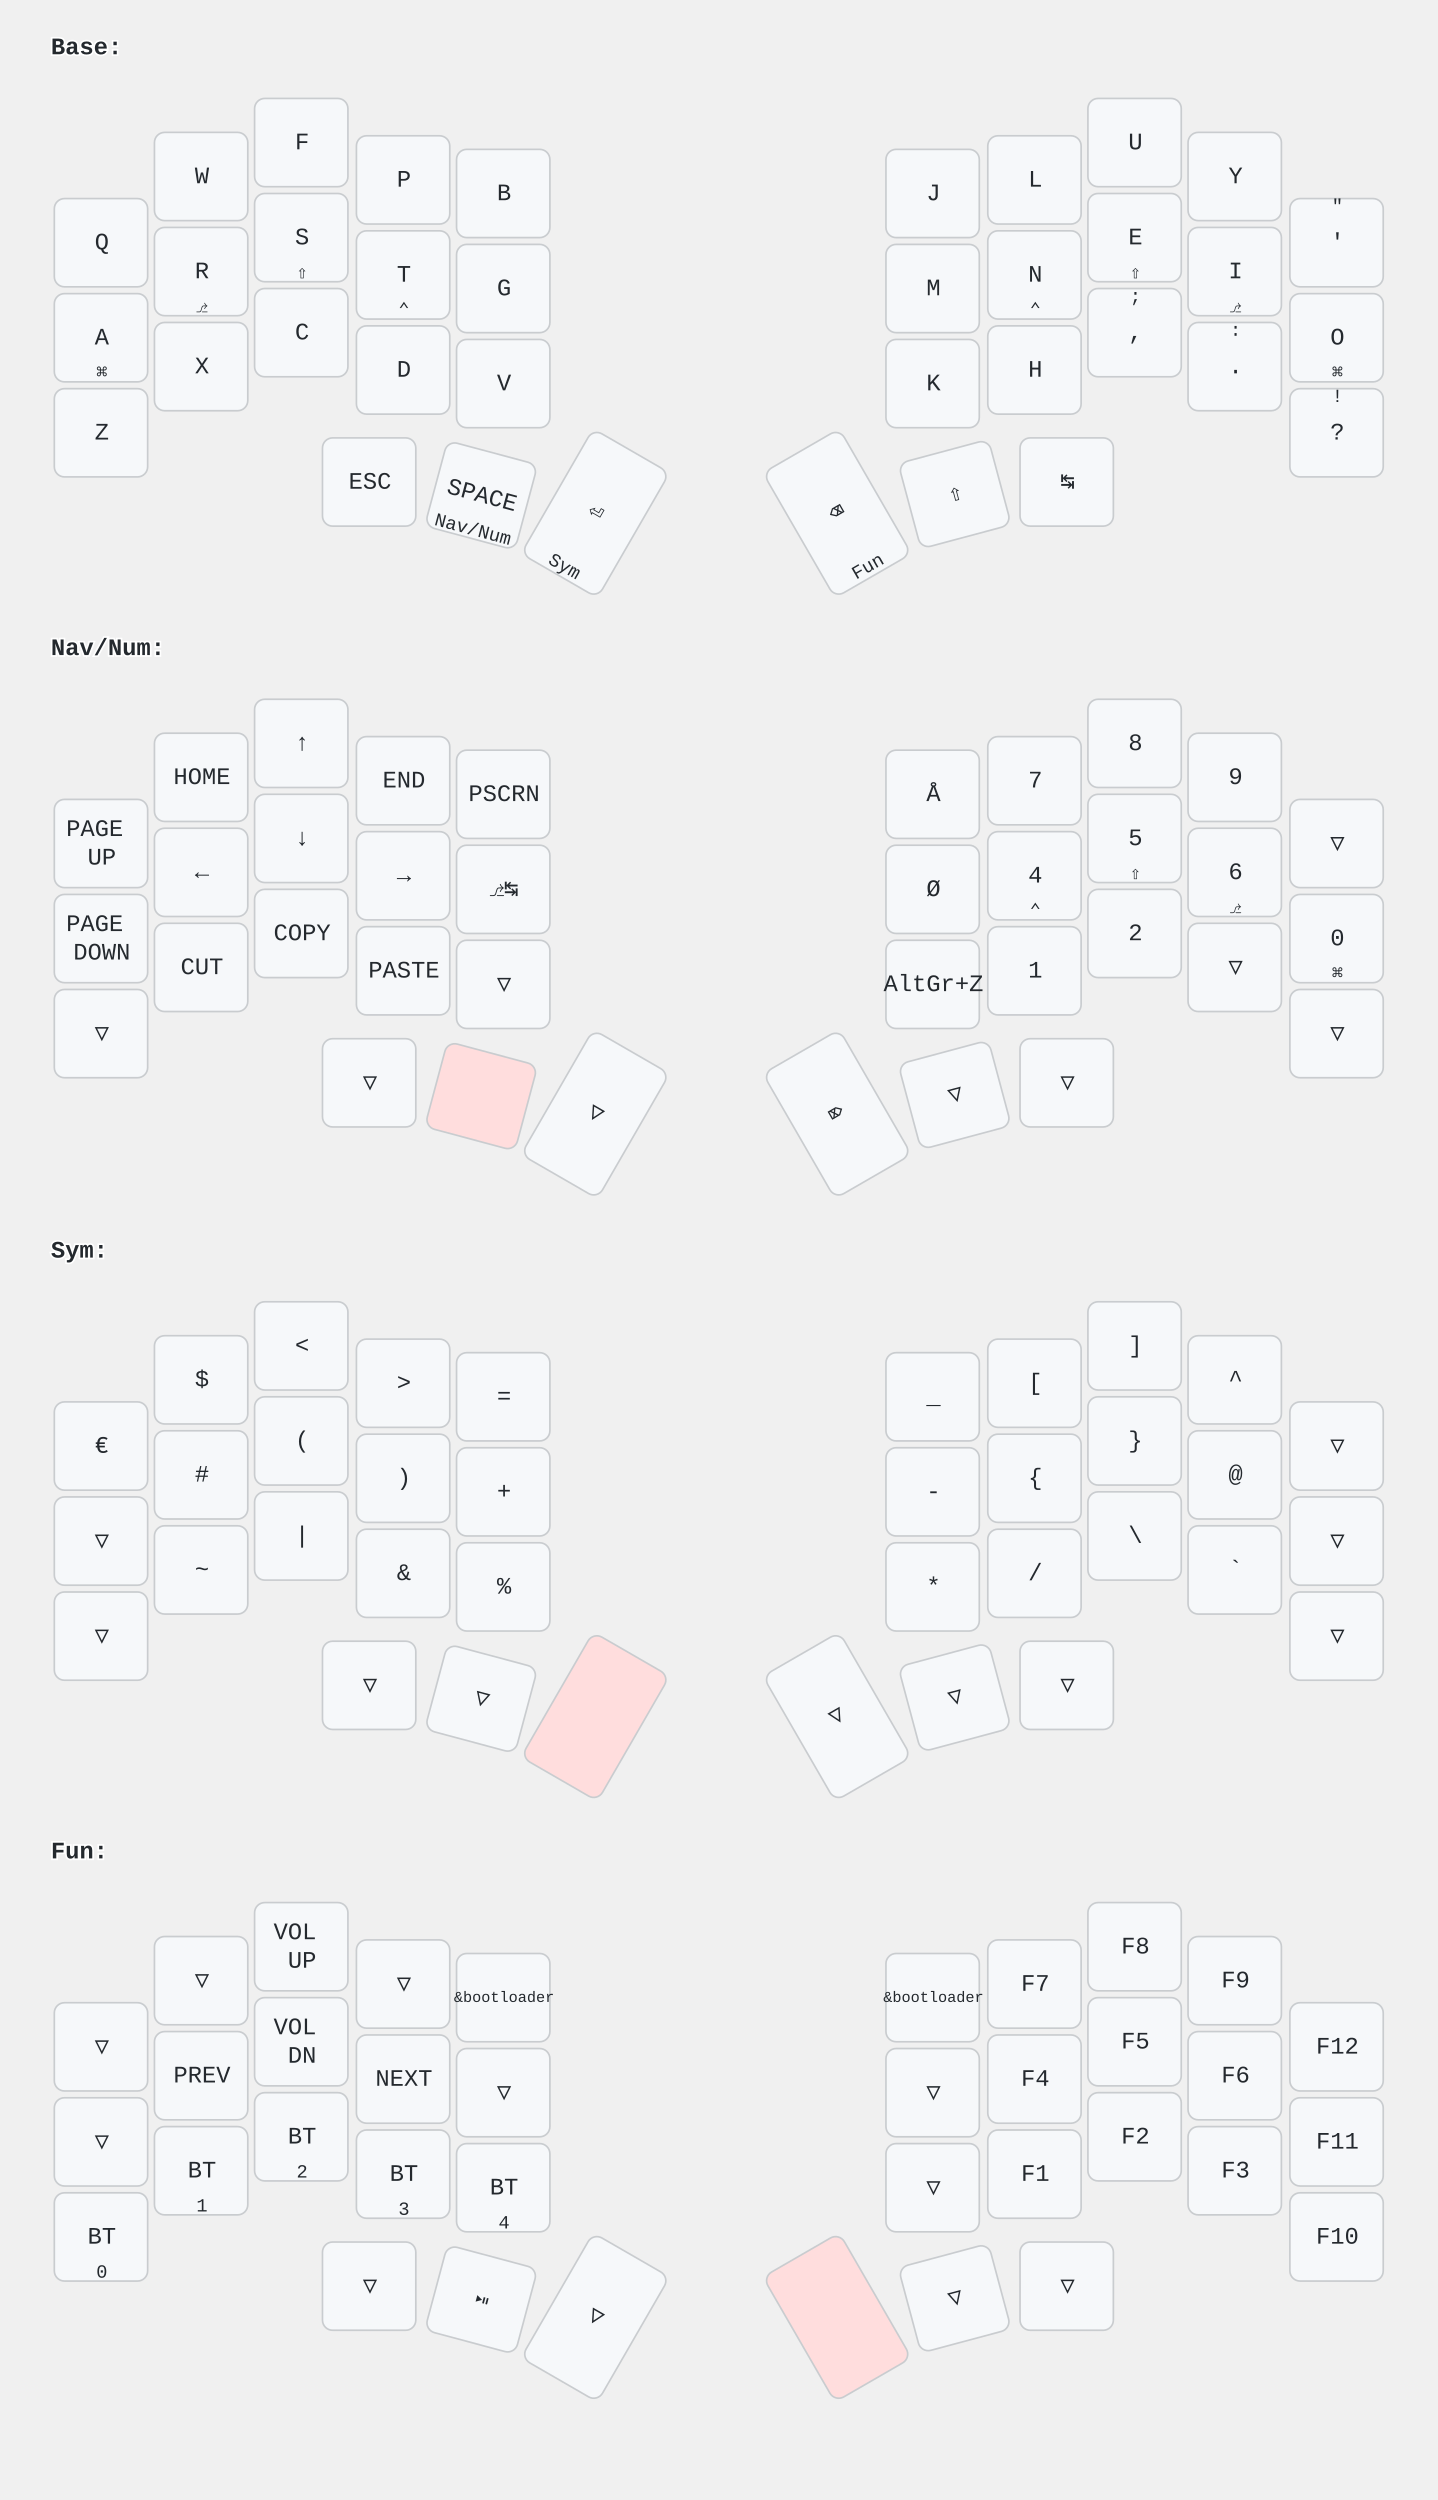
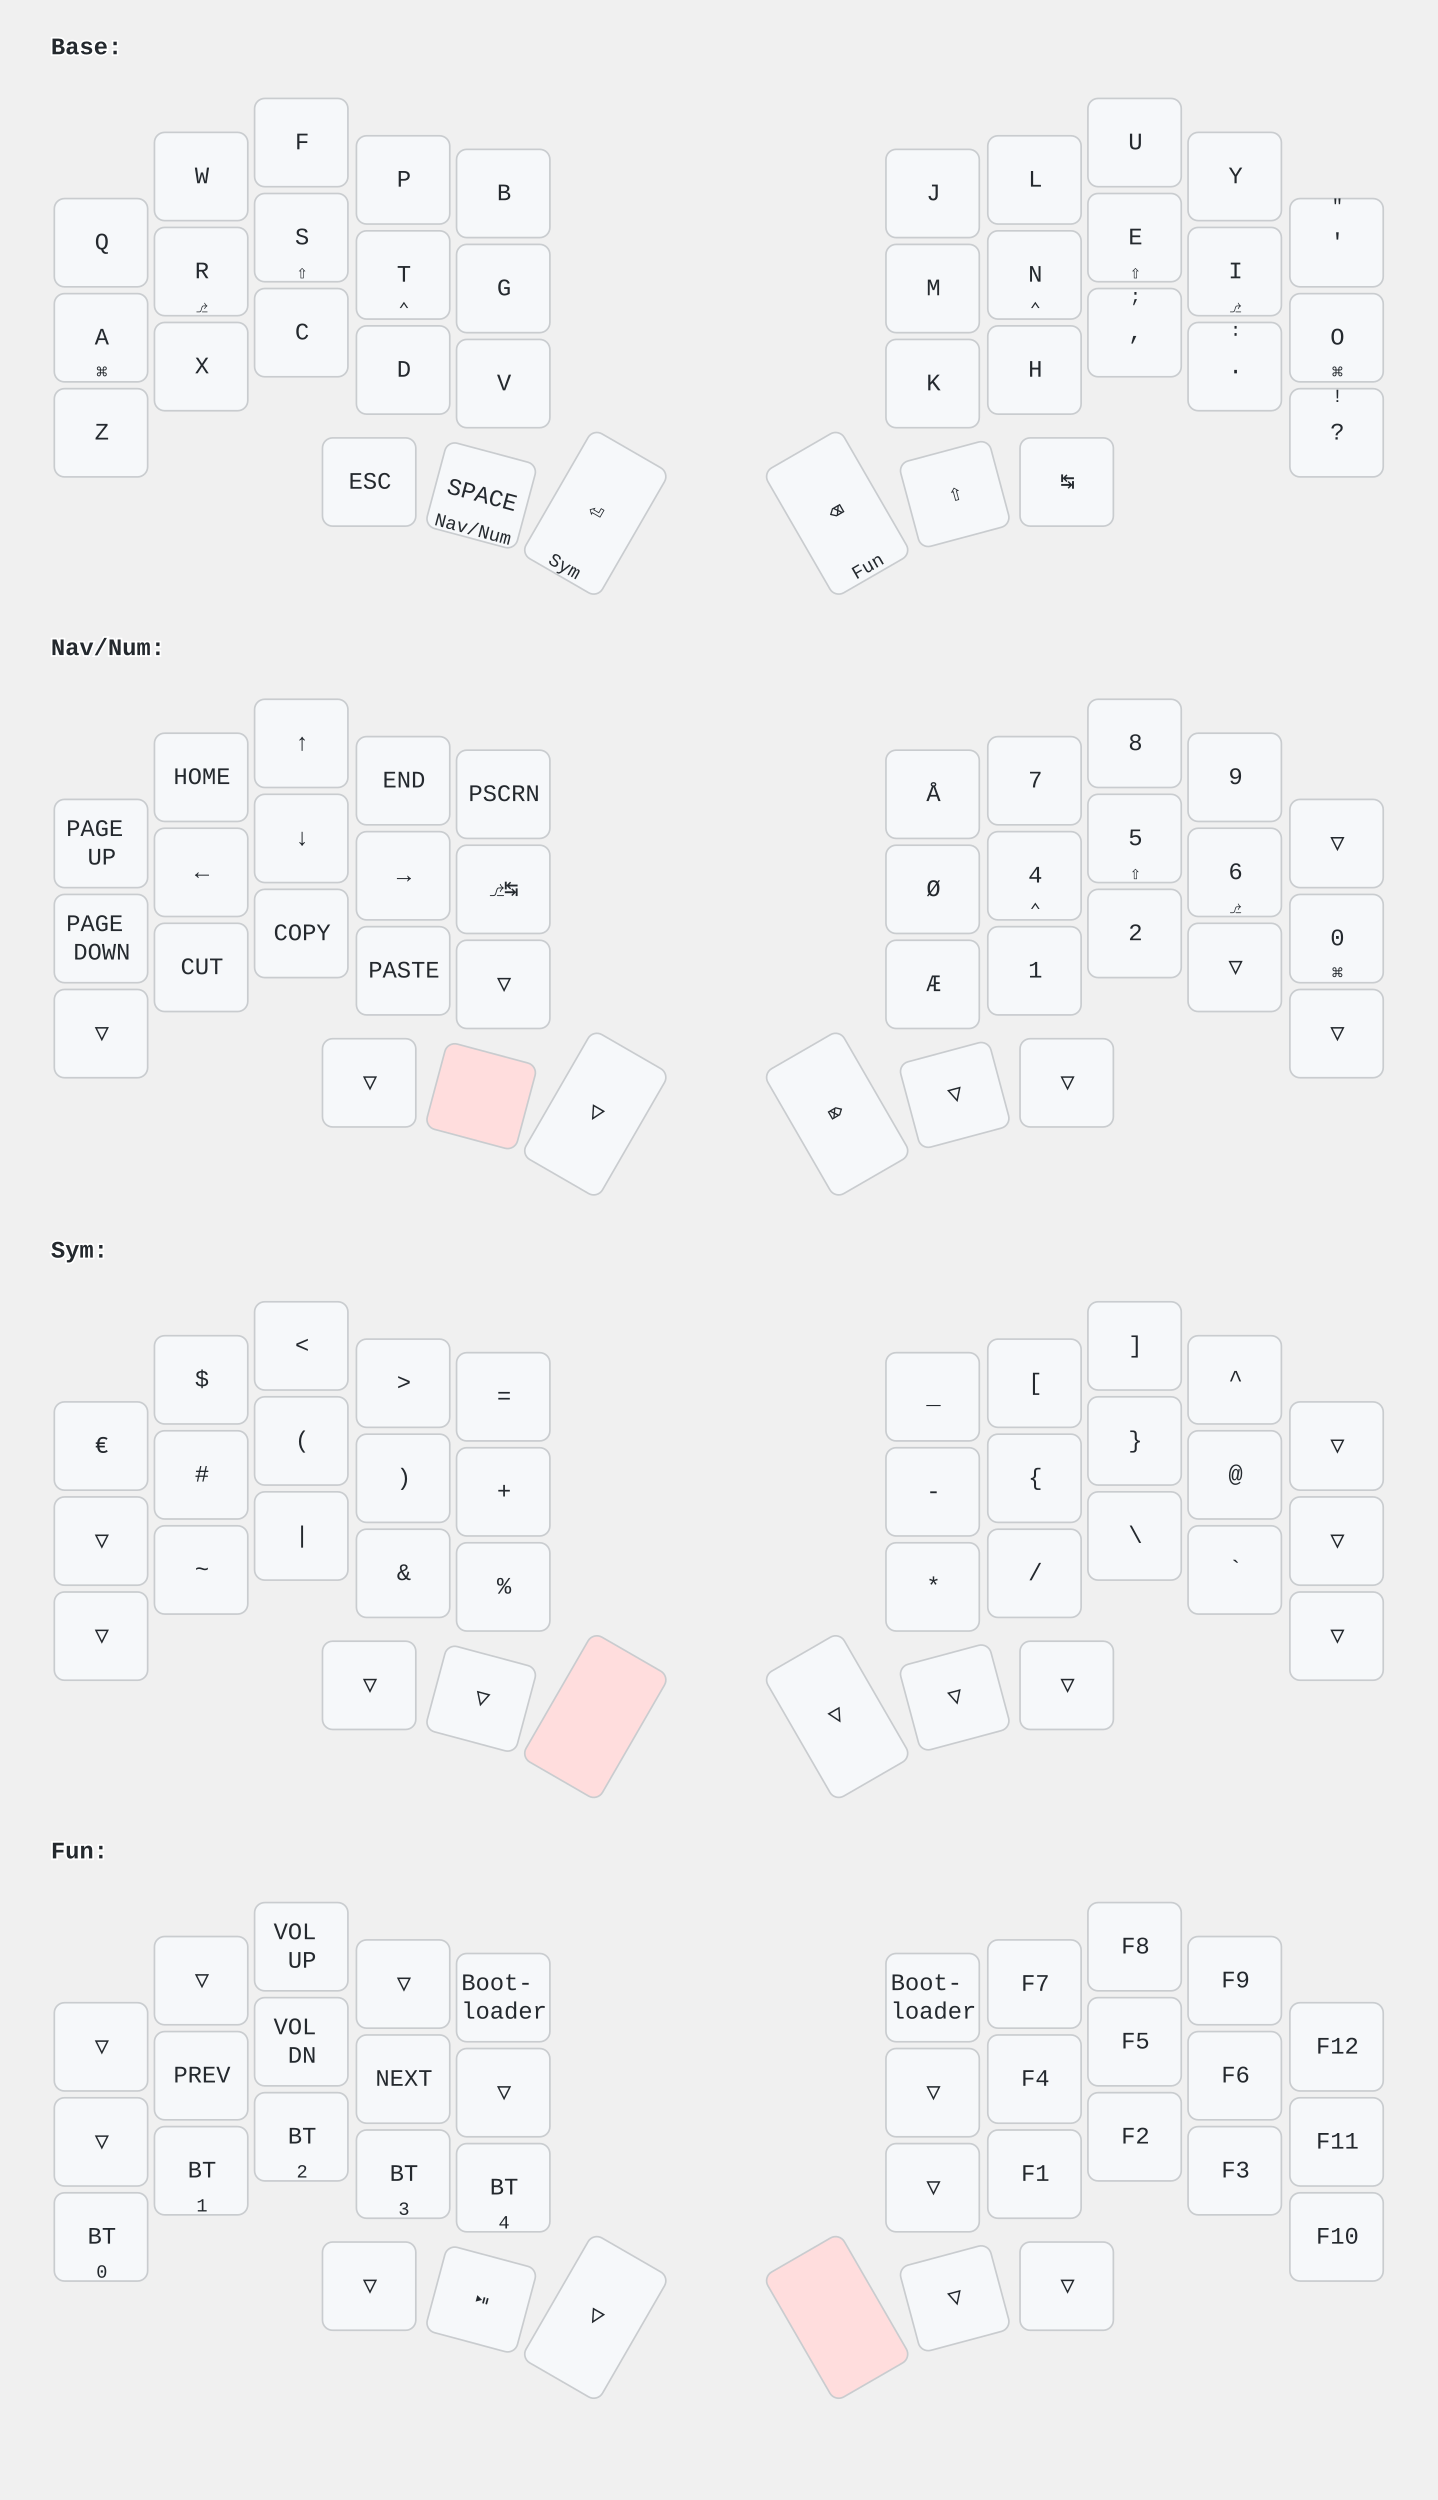
<svg xmlns="http://www.w3.org/2000/svg" width="847" height="1473" viewBox="0 0 847 1473" class="keymap">
  <style>/* font and background color specifications */
svg {
    font-family: SFMono-Regular,Consolas,Liberation Mono,Menlo,monospace;
    font-size: 14px;
    font-kerning: normal;
    text-rendering: optimizeLegibility;
    fill: #24292e;
}

/* default key styling */
rect {
    fill: #f6f8fa;
    stroke: #c9cccf;
    stroke-width: 1;
}

/* color accent for combo boxes */
rect.combo {
    fill: #cdf;
}

/* color accent for held keys */
rect.held, rect.combo.held {
    fill: #fdd;
}

/* color accent for ghost (optional) keys */
rect.ghost, rect.combo.ghost {
    fill: #ddd;
}

text {
    text-anchor: middle;
    dominant-baseline: middle;
}

/* styling for layer labels */
text.label {
    font-weight: bold;
    text-anchor: start;
    stroke: white;
    stroke-width: 2;
    paint-order: stroke;
}

/* styling for combo tap, and key hold/shifted label text */
text.combo, text.hold, text.shifted {
    font-size: 11px;
}

text.hold {
    text-anchor: middle;
    dominant-baseline: auto;
}

text.shifted {
    text-anchor: middle;
    dominant-baseline: hanging;
}

/* styling for hold/shifted label text in combo box */
text.combo.hold, text.combo.shifted {
    font-size: 8px;
}

/* styling for combo dendrons */
path {
    stroke-width: 1;
    stroke: gray;
    fill: none;
}
</style>
  <g transform="translate(30, 0)" class="layer-Base">
    <text x="0" y="28" class="label" id="Base">Base:</text>
    <g transform="translate(0, 56)">
      <g transform="translate(30, 87)" class="key keypos-0">
        <rect rx="6" ry="6" x="-28" y="-26" width="55" height="52" class="key" />
        <text x="0" y="0" class="key tap">Q</text>
      </g>
      <g transform="translate(89, 48)" class="key keypos-1">
        <rect rx="6" ry="6" x="-28" y="-26" width="55" height="52" class="key" />
        <text x="0" y="0" class="key tap">W</text>
      </g>
      <g transform="translate(148, 28)" class="key keypos-2">
        <rect rx="6" ry="6" x="-28" y="-26" width="55" height="52" class="key" />
        <text x="0" y="0" class="key tap">F</text>
      </g>
      <g transform="translate(208, 50)" class="key keypos-3">
        <rect rx="6" ry="6" x="-28" y="-26" width="55" height="52" class="key" />
        <text x="0" y="0" class="key tap">P</text>
      </g>
      <g transform="translate(267, 58)" class="key keypos-4">
        <rect rx="6" ry="6" x="-28" y="-26" width="55" height="52" class="key" />
        <text x="0" y="0" class="key tap">B</text>
      </g>
      <g transform="translate(520, 58)" class="key keypos-5">
        <rect rx="6" ry="6" x="-28" y="-26" width="55" height="52" class="key" />
        <text x="0" y="0" class="key tap">J</text>
      </g>
      <g transform="translate(580, 50)" class="key keypos-6">
        <rect rx="6" ry="6" x="-28" y="-26" width="55" height="52" class="key" />
        <text x="0" y="0" class="key tap">L</text>
      </g>
      <g transform="translate(639, 28)" class="key keypos-7">
        <rect rx="6" ry="6" x="-28" y="-26" width="55" height="52" class="key" />
        <text x="0" y="0" class="key tap">U</text>
      </g>
      <g transform="translate(698, 48)" class="key keypos-8">
        <rect rx="6" ry="6" x="-28" y="-26" width="55" height="52" class="key" />
        <text x="0" y="0" class="key tap">Y</text>
      </g>
      <g transform="translate(758, 87)" class="key keypos-9">
        <rect rx="6" ry="6" x="-28" y="-26" width="55" height="52" class="key" />
        <text x="0" y="0" class="key tap">'</text>
        <text x="0" y="-24" class="key shifted">"</text>
      </g>
      <g transform="translate(30, 143)" class="key keypos-10">
        <rect rx="6" ry="6" x="-28" y="-26" width="55" height="52" class="key" />
        <text x="0" y="0" class="key tap">A</text>
        <text x="0" y="24" class="key hold">⌘</text>
      </g>
      <g transform="translate(89, 104)" class="key keypos-11">
        <rect rx="6" ry="6" x="-28" y="-26" width="55" height="52" class="key" />
        <text x="0" y="0" class="key tap">R</text>
        <text x="0" y="24" class="key hold">⎇</text>
      </g>
      <g transform="translate(148, 84)" class="key keypos-12">
        <rect rx="6" ry="6" x="-28" y="-26" width="55" height="52" class="key" />
        <text x="0" y="0" class="key tap">S</text>
        <text x="0" y="24" class="key hold">⇧</text>
      </g>
      <g transform="translate(208, 106)" class="key keypos-13">
        <rect rx="6" ry="6" x="-28" y="-26" width="55" height="52" class="key" />
        <text x="0" y="0" class="key tap">T</text>
        <text x="0" y="24" class="key hold">⌃</text>
      </g>
      <g transform="translate(267, 114)" class="key keypos-14">
        <rect rx="6" ry="6" x="-28" y="-26" width="55" height="52" class="key" />
        <text x="0" y="0" class="key tap">G</text>
      </g>
      <g transform="translate(520, 114)" class="key keypos-15">
        <rect rx="6" ry="6" x="-28" y="-26" width="55" height="52" class="key" />
        <text x="0" y="0" class="key tap">M</text>
      </g>
      <g transform="translate(580, 106)" class="key keypos-16">
        <rect rx="6" ry="6" x="-28" y="-26" width="55" height="52" class="key" />
        <text x="0" y="0" class="key tap">N</text>
        <text x="0" y="24" class="key hold">⌃</text>
      </g>
      <g transform="translate(639, 84)" class="key keypos-17">
        <rect rx="6" ry="6" x="-28" y="-26" width="55" height="52" class="key" />
        <text x="0" y="0" class="key tap">E</text>
        <text x="0" y="24" class="key hold">⇧</text>
      </g>
      <g transform="translate(698, 104)" class="key keypos-18">
        <rect rx="6" ry="6" x="-28" y="-26" width="55" height="52" class="key" />
        <text x="0" y="0" class="key tap">I</text>
        <text x="0" y="24" class="key hold">⎇</text>
      </g>
      <g transform="translate(758, 143)" class="key keypos-19">
        <rect rx="6" ry="6" x="-28" y="-26" width="55" height="52" class="key" />
        <text x="0" y="0" class="key tap">O</text>
        <text x="0" y="24" class="key hold">⌘</text>
      </g>
      <g transform="translate(30, 199)" class="key keypos-20">
        <rect rx="6" ry="6" x="-28" y="-26" width="55" height="52" class="key" />
        <text x="0" y="0" class="key tap">Z</text>
      </g>
      <g transform="translate(89, 160)" class="key keypos-21">
        <rect rx="6" ry="6" x="-28" y="-26" width="55" height="52" class="key" />
        <text x="0" y="0" class="key tap">X</text>
      </g>
      <g transform="translate(148, 140)" class="key keypos-22">
        <rect rx="6" ry="6" x="-28" y="-26" width="55" height="52" class="key" />
        <text x="0" y="0" class="key tap">C</text>
      </g>
      <g transform="translate(208, 162)" class="key keypos-23">
        <rect rx="6" ry="6" x="-28" y="-26" width="55" height="52" class="key" />
        <text x="0" y="0" class="key tap">D</text>
      </g>
      <g transform="translate(267, 170)" class="key keypos-24">
        <rect rx="6" ry="6" x="-28" y="-26" width="55" height="52" class="key" />
        <text x="0" y="0" class="key tap">V</text>
      </g>
      <g transform="translate(520, 170)" class="key keypos-25">
        <rect rx="6" ry="6" x="-28" y="-26" width="55" height="52" class="key" />
        <text x="0" y="0" class="key tap">K</text>
      </g>
      <g transform="translate(580, 162)" class="key keypos-26">
        <rect rx="6" ry="6" x="-28" y="-26" width="55" height="52" class="key" />
        <text x="0" y="0" class="key tap">H</text>
      </g>
      <g transform="translate(639, 140)" class="key keypos-27">
        <rect rx="6" ry="6" x="-28" y="-26" width="55" height="52" class="key" />
        <text x="0" y="0" class="key tap">,</text>
        <text x="0" y="-24" class="key shifted">;</text>
      </g>
      <g transform="translate(698, 160)" class="key keypos-28">
        <rect rx="6" ry="6" x="-28" y="-26" width="55" height="52" class="key" />
        <text x="0" y="0" class="key tap">.</text>
        <text x="0" y="-24" class="key shifted">:</text>
      </g>
      <g transform="translate(758, 199)" class="key keypos-29">
        <rect rx="6" ry="6" x="-28" y="-26" width="55" height="52" class="key" />
        <text x="0" y="0" class="key tap">?</text>
        <text x="0" y="-24" class="key shifted">!</text>
      </g>
      <g transform="translate(188, 228)" class="key keypos-30">
        <rect rx="6" ry="6" x="-28" y="-26" width="55" height="52" class="key" />
        <text x="0" y="0" class="key tap">ESC</text>
      </g>
      <g transform="translate(254, 236) rotate(15.0)" class="key keypos-31">
        <rect rx="6" ry="6" x="-28" y="-26" width="55" height="52" class="key" />
        <text x="0" y="0" class="key tap">SPACE</text>
        <a href="#NavNum">
          <text x="0" y="24" class="key hold layer-activator">Nav/Num</text>
        </a>
      </g>
      <g transform="translate(321, 246) rotate(30.0)" class="key keypos-32">
        <rect rx="6" ry="6" x="-26" y="-42" width="52" height="85" class="key" />
        <text x="0" y="0" class="key tap">⏎</text>
        <a href="#Sym">
          <text x="0" y="40" class="key hold layer-activator">Sym</text>
        </a>
      </g>
      <g transform="translate(463, 246) rotate(-30.0)" class="key keypos-33">
        <rect rx="6" ry="6" x="-26" y="-42" width="52" height="85" class="key" />
        <text x="0" y="0" class="key tap">⌫</text>
        <a href="#Fun">
          <text x="0" y="40" class="key hold layer-activator">Fun</text>
        </a>
      </g>
      <g transform="translate(533, 235) rotate(-15.0)" class="key keypos-34">
        <rect rx="6" ry="6" x="-28" y="-26" width="55" height="52" class="key" />
        <text x="0" y="0" class="key tap">⇧</text>
      </g>
      <g transform="translate(599, 228)" class="key keypos-35">
        <rect rx="6" ry="6" x="-28" y="-26" width="55" height="52" class="key" />
        <text x="0" y="0" class="key tap">↹</text>
      </g>
    </g>
  </g>
  <g transform="translate(30, 354)" class="layer-Nav/Num">
    <text x="0" y="28" class="label" id="NavNum">Nav/Num:</text>
    <g transform="translate(0, 56)">
      <g transform="translate(30, 87)" class="key keypos-0">
        <rect rx="6" ry="6" x="-28" y="-26" width="55" height="52" class="key" />
        <text x="0" y="0" class="key tap">
          <tspan x="0" dy="-0.6em">PAGE</tspan>
          <tspan x="0" dy="1.2em">UP</tspan>
        </text>
      </g>
      <g transform="translate(89, 48)" class="key keypos-1">
        <rect rx="6" ry="6" x="-28" y="-26" width="55" height="52" class="key" />
        <text x="0" y="0" class="key tap">HOME</text>
      </g>
      <g transform="translate(148, 28)" class="key keypos-2">
        <rect rx="6" ry="6" x="-28" y="-26" width="55" height="52" class="key" />
        <text x="0" y="0" class="key tap">↑</text>
      </g>
      <g transform="translate(208, 50)" class="key keypos-3">
        <rect rx="6" ry="6" x="-28" y="-26" width="55" height="52" class="key" />
        <text x="0" y="0" class="key tap">END</text>
      </g>
      <g transform="translate(267, 58)" class="key keypos-4">
        <rect rx="6" ry="6" x="-28" y="-26" width="55" height="52" class="key" />
        <text x="0" y="0" class="key tap">PSCRN</text>
      </g>
      <g transform="translate(520, 58)" class="key keypos-5">
        <rect rx="6" ry="6" x="-28" y="-26" width="55" height="52" class="key" />
        <text x="0" y="0" class="key tap">Å</text>
      </g>
      <g transform="translate(580, 50)" class="key keypos-6">
        <rect rx="6" ry="6" x="-28" y="-26" width="55" height="52" class="key" />
        <text x="0" y="0" class="key tap">7</text>
      </g>
      <g transform="translate(639, 28)" class="key keypos-7">
        <rect rx="6" ry="6" x="-28" y="-26" width="55" height="52" class="key" />
        <text x="0" y="0" class="key tap">8</text>
      </g>
      <g transform="translate(698, 48)" class="key keypos-8">
        <rect rx="6" ry="6" x="-28" y="-26" width="55" height="52" class="key" />
        <text x="0" y="0" class="key tap">9</text>
      </g>
      <g transform="translate(758, 87)" class="key trans keypos-9">
        <rect rx="6" ry="6" x="-28" y="-26" width="55" height="52" class="key trans" />
        <text x="0" y="0" class="key trans tap">▽</text>
      </g>
      <g transform="translate(30, 143)" class="key keypos-10">
        <rect rx="6" ry="6" x="-28" y="-26" width="55" height="52" class="key" />
        <text x="0" y="0" class="key tap">
          <tspan x="0" dy="-0.6em">PAGE</tspan>
          <tspan x="0" dy="1.2em">DOWN</tspan>
        </text>
      </g>
      <g transform="translate(89, 104)" class="key keypos-11">
        <rect rx="6" ry="6" x="-28" y="-26" width="55" height="52" class="key" />
        <text x="0" y="0" class="key tap">←</text>
      </g>
      <g transform="translate(148, 84)" class="key keypos-12">
        <rect rx="6" ry="6" x="-28" y="-26" width="55" height="52" class="key" />
        <text x="0" y="0" class="key tap">↓</text>
      </g>
      <g transform="translate(208, 106)" class="key keypos-13">
        <rect rx="6" ry="6" x="-28" y="-26" width="55" height="52" class="key" />
        <text x="0" y="0" class="key tap">→</text>
      </g>
      <g transform="translate(267, 114)" class="key keypos-14">
        <rect rx="6" ry="6" x="-28" y="-26" width="55" height="52" class="key" />
        <text x="0" y="0" class="key tap">⎇↹</text>
      </g>
      <g transform="translate(520, 114)" class="key keypos-15">
        <rect rx="6" ry="6" x="-28" y="-26" width="55" height="52" class="key" />
        <text x="0" y="0" class="key tap">Ø</text>
      </g>
      <g transform="translate(580, 106)" class="key keypos-16">
        <rect rx="6" ry="6" x="-28" y="-26" width="55" height="52" class="key" />
        <text x="0" y="0" class="key tap">4</text>
        <text x="0" y="24" class="key hold">⌃</text>
      </g>
      <g transform="translate(639, 84)" class="key keypos-17">
        <rect rx="6" ry="6" x="-28" y="-26" width="55" height="52" class="key" />
        <text x="0" y="0" class="key tap">5</text>
        <text x="0" y="24" class="key hold">⇧</text>
      </g>
      <g transform="translate(698, 104)" class="key keypos-18">
        <rect rx="6" ry="6" x="-28" y="-26" width="55" height="52" class="key" />
        <text x="0" y="0" class="key tap">6</text>
        <text x="0" y="24" class="key hold">⎇</text>
      </g>
      <g transform="translate(758, 143)" class="key keypos-19">
        <rect rx="6" ry="6" x="-28" y="-26" width="55" height="52" class="key" />
        <text x="0" y="0" class="key tap">0</text>
        <text x="0" y="24" class="key hold">⌘</text>
      </g>
      <g transform="translate(30, 199)" class="key trans keypos-20">
        <rect rx="6" ry="6" x="-28" y="-26" width="55" height="52" class="key trans" />
        <text x="0" y="0" class="key trans tap">▽</text>
      </g>
      <g transform="translate(89, 160)" class="key keypos-21">
        <rect rx="6" ry="6" x="-28" y="-26" width="55" height="52" class="key" />
        <text x="0" y="0" class="key tap">CUT</text>
      </g>
      <g transform="translate(148, 140)" class="key keypos-22">
        <rect rx="6" ry="6" x="-28" y="-26" width="55" height="52" class="key" />
        <text x="0" y="0" class="key tap">COPY</text>
      </g>
      <g transform="translate(208, 162)" class="key keypos-23">
        <rect rx="6" ry="6" x="-28" y="-26" width="55" height="52" class="key" />
        <text x="0" y="0" class="key tap">PASTE</text>
      </g>
      <g transform="translate(267, 170)" class="key trans keypos-24">
        <rect rx="6" ry="6" x="-28" y="-26" width="55" height="52" class="key trans" />
        <text x="0" y="0" class="key trans tap">▽</text>
      </g>
      <g transform="translate(520, 170)" class="key keypos-25">
        <rect rx="6" ry="6" x="-28" y="-26" width="55" height="52" class="key" />
-         <text x="0" y="0" class="key tap">AltGr+Z</text>
+         <text x="0" y="0" class="key tap">Æ</text>
      </g>
      <g transform="translate(580, 162)" class="key keypos-26">
        <rect rx="6" ry="6" x="-28" y="-26" width="55" height="52" class="key" />
        <text x="0" y="0" class="key tap">1</text>
      </g>
      <g transform="translate(639, 140)" class="key keypos-27">
        <rect rx="6" ry="6" x="-28" y="-26" width="55" height="52" class="key" />
        <text x="0" y="0" class="key tap">2</text>
      </g>
      <g transform="translate(698, 160)" class="key trans keypos-28">
        <rect rx="6" ry="6" x="-28" y="-26" width="55" height="52" class="key trans" />
        <text x="0" y="0" class="key trans tap">▽</text>
      </g>
      <g transform="translate(758, 199)" class="key trans keypos-29">
        <rect rx="6" ry="6" x="-28" y="-26" width="55" height="52" class="key trans" />
        <text x="0" y="0" class="key trans tap">▽</text>
      </g>
      <g transform="translate(188, 228)" class="key trans keypos-30">
        <rect rx="6" ry="6" x="-28" y="-26" width="55" height="52" class="key trans" />
        <text x="0" y="0" class="key trans tap">▽</text>
      </g>
      <g transform="translate(254, 236) rotate(15.0)" class="key held keypos-31">
        <rect rx="6" ry="6" x="-28" y="-26" width="55" height="52" class="key held" />
      </g>
      <g transform="translate(321, 246) rotate(30.0)" class="key trans keypos-32">
        <rect rx="6" ry="6" x="-26" y="-42" width="52" height="85" class="key trans" />
        <text x="0" y="0" class="key trans tap">▽</text>
      </g>
      <g transform="translate(463, 246) rotate(-30.0)" class="key keypos-33">
        <rect rx="6" ry="6" x="-26" y="-42" width="52" height="85" class="key" />
        <text x="0" y="0" class="key tap">⌦</text>
      </g>
      <g transform="translate(533, 235) rotate(-15.0)" class="key trans keypos-34">
        <rect rx="6" ry="6" x="-28" y="-26" width="55" height="52" class="key trans" />
        <text x="0" y="0" class="key trans tap">▽</text>
      </g>
      <g transform="translate(599, 228)" class="key trans keypos-35">
        <rect rx="6" ry="6" x="-28" y="-26" width="55" height="52" class="key trans" />
        <text x="0" y="0" class="key trans tap">▽</text>
      </g>
    </g>
  </g>
  <g transform="translate(30, 709)" class="layer-Sym">
    <text x="0" y="28" class="label" id="Sym">Sym:</text>
    <g transform="translate(0, 56)">
      <g transform="translate(30, 87)" class="key keypos-0">
        <rect rx="6" ry="6" x="-28" y="-26" width="55" height="52" class="key" />
        <text x="0" y="0" class="key tap">€</text>
      </g>
      <g transform="translate(89, 48)" class="key keypos-1">
        <rect rx="6" ry="6" x="-28" y="-26" width="55" height="52" class="key" />
        <text x="0" y="0" class="key tap">$</text>
      </g>
      <g transform="translate(148, 28)" class="key keypos-2">
        <rect rx="6" ry="6" x="-28" y="-26" width="55" height="52" class="key" />
        <text x="0" y="0" class="key tap">&lt;</text>
      </g>
      <g transform="translate(208, 50)" class="key keypos-3">
        <rect rx="6" ry="6" x="-28" y="-26" width="55" height="52" class="key" />
        <text x="0" y="0" class="key tap">&gt;</text>
      </g>
      <g transform="translate(267, 58)" class="key keypos-4">
        <rect rx="6" ry="6" x="-28" y="-26" width="55" height="52" class="key" />
        <text x="0" y="0" class="key tap">=</text>
      </g>
      <g transform="translate(520, 58)" class="key keypos-5">
        <rect rx="6" ry="6" x="-28" y="-26" width="55" height="52" class="key" />
        <text x="0" y="0" class="key tap">_</text>
      </g>
      <g transform="translate(580, 50)" class="key keypos-6">
        <rect rx="6" ry="6" x="-28" y="-26" width="55" height="52" class="key" />
        <text x="0" y="0" class="key tap">[</text>
      </g>
      <g transform="translate(639, 28)" class="key keypos-7">
        <rect rx="6" ry="6" x="-28" y="-26" width="55" height="52" class="key" />
        <text x="0" y="0" class="key tap">]</text>
      </g>
      <g transform="translate(698, 48)" class="key keypos-8">
        <rect rx="6" ry="6" x="-28" y="-26" width="55" height="52" class="key" />
        <text x="0" y="0" class="key tap">^</text>
      </g>
      <g transform="translate(758, 87)" class="key trans keypos-9">
        <rect rx="6" ry="6" x="-28" y="-26" width="55" height="52" class="key trans" />
        <text x="0" y="0" class="key trans tap">▽</text>
      </g>
      <g transform="translate(30, 143)" class="key trans keypos-10">
        <rect rx="6" ry="6" x="-28" y="-26" width="55" height="52" class="key trans" />
        <text x="0" y="0" class="key trans tap">▽</text>
      </g>
      <g transform="translate(89, 104)" class="key keypos-11">
        <rect rx="6" ry="6" x="-28" y="-26" width="55" height="52" class="key" />
        <text x="0" y="0" class="key tap">#</text>
      </g>
      <g transform="translate(148, 84)" class="key keypos-12">
        <rect rx="6" ry="6" x="-28" y="-26" width="55" height="52" class="key" />
        <text x="0" y="0" class="key tap">(</text>
      </g>
      <g transform="translate(208, 106)" class="key keypos-13">
        <rect rx="6" ry="6" x="-28" y="-26" width="55" height="52" class="key" />
        <text x="0" y="0" class="key tap">)</text>
      </g>
      <g transform="translate(267, 114)" class="key keypos-14">
        <rect rx="6" ry="6" x="-28" y="-26" width="55" height="52" class="key" />
        <text x="0" y="0" class="key tap">+</text>
      </g>
      <g transform="translate(520, 114)" class="key keypos-15">
        <rect rx="6" ry="6" x="-28" y="-26" width="55" height="52" class="key" />
        <text x="0" y="0" class="key tap">-</text>
      </g>
      <g transform="translate(580, 106)" class="key keypos-16">
        <rect rx="6" ry="6" x="-28" y="-26" width="55" height="52" class="key" />
        <text x="0" y="0" class="key tap">{</text>
      </g>
      <g transform="translate(639, 84)" class="key keypos-17">
        <rect rx="6" ry="6" x="-28" y="-26" width="55" height="52" class="key" />
        <text x="0" y="0" class="key tap">}</text>
      </g>
      <g transform="translate(698, 104)" class="key keypos-18">
        <rect rx="6" ry="6" x="-28" y="-26" width="55" height="52" class="key" />
        <text x="0" y="0" class="key tap">@</text>
      </g>
      <g transform="translate(758, 143)" class="key trans keypos-19">
        <rect rx="6" ry="6" x="-28" y="-26" width="55" height="52" class="key trans" />
        <text x="0" y="0" class="key trans tap">▽</text>
      </g>
      <g transform="translate(30, 199)" class="key trans keypos-20">
        <rect rx="6" ry="6" x="-28" y="-26" width="55" height="52" class="key trans" />
        <text x="0" y="0" class="key trans tap">▽</text>
      </g>
      <g transform="translate(89, 160)" class="key keypos-21">
        <rect rx="6" ry="6" x="-28" y="-26" width="55" height="52" class="key" />
        <text x="0" y="0" class="key tap">~</text>
      </g>
      <g transform="translate(148, 140)" class="key keypos-22">
        <rect rx="6" ry="6" x="-28" y="-26" width="55" height="52" class="key" />
        <text x="0" y="0" class="key tap">|</text>
      </g>
      <g transform="translate(208, 162)" class="key keypos-23">
        <rect rx="6" ry="6" x="-28" y="-26" width="55" height="52" class="key" />
        <text x="0" y="0" class="key tap">&amp;</text>
      </g>
      <g transform="translate(267, 170)" class="key keypos-24">
        <rect rx="6" ry="6" x="-28" y="-26" width="55" height="52" class="key" />
        <text x="0" y="0" class="key tap">%</text>
      </g>
      <g transform="translate(520, 170)" class="key keypos-25">
        <rect rx="6" ry="6" x="-28" y="-26" width="55" height="52" class="key" />
        <text x="0" y="0" class="key tap">*</text>
      </g>
      <g transform="translate(580, 162)" class="key keypos-26">
        <rect rx="6" ry="6" x="-28" y="-26" width="55" height="52" class="key" />
        <text x="0" y="0" class="key tap">/</text>
      </g>
      <g transform="translate(639, 140)" class="key keypos-27">
        <rect rx="6" ry="6" x="-28" y="-26" width="55" height="52" class="key" />
        <text x="0" y="0" class="key tap">\</text>
      </g>
      <g transform="translate(698, 160)" class="key keypos-28">
        <rect rx="6" ry="6" x="-28" y="-26" width="55" height="52" class="key" />
        <text x="0" y="0" class="key tap">`</text>
      </g>
      <g transform="translate(758, 199)" class="key trans keypos-29">
        <rect rx="6" ry="6" x="-28" y="-26" width="55" height="52" class="key trans" />
        <text x="0" y="0" class="key trans tap">▽</text>
      </g>
      <g transform="translate(188, 228)" class="key trans keypos-30">
        <rect rx="6" ry="6" x="-28" y="-26" width="55" height="52" class="key trans" />
        <text x="0" y="0" class="key trans tap">▽</text>
      </g>
      <g transform="translate(254, 236) rotate(15.0)" class="key trans keypos-31">
        <rect rx="6" ry="6" x="-28" y="-26" width="55" height="52" class="key trans" />
        <text x="0" y="0" class="key trans tap">▽</text>
      </g>
      <g transform="translate(321, 246) rotate(30.0)" class="key held keypos-32">
        <rect rx="6" ry="6" x="-26" y="-42" width="52" height="85" class="key held" />
      </g>
      <g transform="translate(463, 246) rotate(-30.0)" class="key trans keypos-33">
        <rect rx="6" ry="6" x="-26" y="-42" width="52" height="85" class="key trans" />
        <text x="0" y="0" class="key trans tap">▽</text>
      </g>
      <g transform="translate(533, 235) rotate(-15.0)" class="key trans keypos-34">
        <rect rx="6" ry="6" x="-28" y="-26" width="55" height="52" class="key trans" />
        <text x="0" y="0" class="key trans tap">▽</text>
      </g>
      <g transform="translate(599, 228)" class="key trans keypos-35">
        <rect rx="6" ry="6" x="-28" y="-26" width="55" height="52" class="key trans" />
        <text x="0" y="0" class="key trans tap">▽</text>
      </g>
    </g>
  </g>
  <g transform="translate(30, 1063)" class="layer-Fun">
    <text x="0" y="28" class="label" id="Fun">Fun:</text>
    <g transform="translate(0, 56)">
      <g transform="translate(30, 87)" class="key trans keypos-0">
        <rect rx="6" ry="6" x="-28" y="-26" width="55" height="52" class="key trans" />
        <text x="0" y="0" class="key trans tap">▽</text>
      </g>
      <g transform="translate(89, 48)" class="key trans keypos-1">
        <rect rx="6" ry="6" x="-28" y="-26" width="55" height="52" class="key trans" />
        <text x="0" y="0" class="key trans tap">▽</text>
      </g>
      <g transform="translate(148, 28)" class="key keypos-2">
        <rect rx="6" ry="6" x="-28" y="-26" width="55" height="52" class="key" />
        <text x="0" y="0" class="key tap">
          <tspan x="0" dy="-0.6em">VOL</tspan>
          <tspan x="0" dy="1.2em">UP</tspan>
        </text>
      </g>
      <g transform="translate(208, 50)" class="key trans keypos-3">
        <rect rx="6" ry="6" x="-28" y="-26" width="55" height="52" class="key trans" />
        <text x="0" y="0" class="key trans tap">▽</text>
      </g>
      <g transform="translate(267, 58)" class="key keypos-4">
        <rect rx="6" ry="6" x="-28" y="-26" width="55" height="52" class="key" />
        <text x="0" y="0" class="key tap">
-           <tspan style="font-size: 64%">&amp;bootloader</tspan>
+           <tspan x="0" dy="-0.6em">Boot-</tspan>
+           <tspan x="0" dy="1.2em">loader</tspan>
        </text>
      </g>
      <g transform="translate(520, 58)" class="key keypos-5">
        <rect rx="6" ry="6" x="-28" y="-26" width="55" height="52" class="key" />
        <text x="0" y="0" class="key tap">
-           <tspan style="font-size: 64%">&amp;bootloader</tspan>
+           <tspan x="0" dy="-0.6em">Boot-</tspan>
+           <tspan x="0" dy="1.2em">loader</tspan>
        </text>
      </g>
      <g transform="translate(580, 50)" class="key keypos-6">
        <rect rx="6" ry="6" x="-28" y="-26" width="55" height="52" class="key" />
        <text x="0" y="0" class="key tap">F7</text>
      </g>
      <g transform="translate(639, 28)" class="key keypos-7">
        <rect rx="6" ry="6" x="-28" y="-26" width="55" height="52" class="key" />
        <text x="0" y="0" class="key tap">F8</text>
      </g>
      <g transform="translate(698, 48)" class="key keypos-8">
        <rect rx="6" ry="6" x="-28" y="-26" width="55" height="52" class="key" />
        <text x="0" y="0" class="key tap">F9</text>
      </g>
      <g transform="translate(758, 87)" class="key keypos-9">
        <rect rx="6" ry="6" x="-28" y="-26" width="55" height="52" class="key" />
        <text x="0" y="0" class="key tap">F12</text>
      </g>
      <g transform="translate(30, 143)" class="key trans keypos-10">
        <rect rx="6" ry="6" x="-28" y="-26" width="55" height="52" class="key trans" />
        <text x="0" y="0" class="key trans tap">▽</text>
      </g>
      <g transform="translate(89, 104)" class="key keypos-11">
        <rect rx="6" ry="6" x="-28" y="-26" width="55" height="52" class="key" />
        <text x="0" y="0" class="key tap">PREV</text>
      </g>
      <g transform="translate(148, 84)" class="key keypos-12">
        <rect rx="6" ry="6" x="-28" y="-26" width="55" height="52" class="key" />
        <text x="0" y="0" class="key tap">
          <tspan x="0" dy="-0.6em">VOL</tspan>
          <tspan x="0" dy="1.2em">DN</tspan>
        </text>
      </g>
      <g transform="translate(208, 106)" class="key keypos-13">
        <rect rx="6" ry="6" x="-28" y="-26" width="55" height="52" class="key" />
        <text x="0" y="0" class="key tap">NEXT</text>
      </g>
      <g transform="translate(267, 114)" class="key trans keypos-14">
        <rect rx="6" ry="6" x="-28" y="-26" width="55" height="52" class="key trans" />
        <text x="0" y="0" class="key trans tap">▽</text>
      </g>
      <g transform="translate(520, 114)" class="key trans keypos-15">
        <rect rx="6" ry="6" x="-28" y="-26" width="55" height="52" class="key trans" />
        <text x="0" y="0" class="key trans tap">▽</text>
      </g>
      <g transform="translate(580, 106)" class="key keypos-16">
        <rect rx="6" ry="6" x="-28" y="-26" width="55" height="52" class="key" />
        <text x="0" y="0" class="key tap">F4</text>
      </g>
      <g transform="translate(639, 84)" class="key keypos-17">
        <rect rx="6" ry="6" x="-28" y="-26" width="55" height="52" class="key" />
        <text x="0" y="0" class="key tap">F5</text>
      </g>
      <g transform="translate(698, 104)" class="key keypos-18">
        <rect rx="6" ry="6" x="-28" y="-26" width="55" height="52" class="key" />
        <text x="0" y="0" class="key tap">F6</text>
      </g>
      <g transform="translate(758, 143)" class="key keypos-19">
        <rect rx="6" ry="6" x="-28" y="-26" width="55" height="52" class="key" />
        <text x="0" y="0" class="key tap">F11</text>
      </g>
      <g transform="translate(30, 199)" class="key keypos-20">
        <rect rx="6" ry="6" x="-28" y="-26" width="55" height="52" class="key" />
        <text x="0" y="0" class="key tap">BT</text>
        <text x="0" y="24" class="key hold">0</text>
      </g>
      <g transform="translate(89, 160)" class="key keypos-21">
        <rect rx="6" ry="6" x="-28" y="-26" width="55" height="52" class="key" />
        <text x="0" y="0" class="key tap">BT</text>
        <text x="0" y="24" class="key hold">1</text>
      </g>
      <g transform="translate(148, 140)" class="key keypos-22">
        <rect rx="6" ry="6" x="-28" y="-26" width="55" height="52" class="key" />
        <text x="0" y="0" class="key tap">BT</text>
        <text x="0" y="24" class="key hold">2</text>
      </g>
      <g transform="translate(208, 162)" class="key keypos-23">
        <rect rx="6" ry="6" x="-28" y="-26" width="55" height="52" class="key" />
        <text x="0" y="0" class="key tap">BT</text>
        <text x="0" y="24" class="key hold">3</text>
      </g>
      <g transform="translate(267, 170)" class="key keypos-24">
        <rect rx="6" ry="6" x="-28" y="-26" width="55" height="52" class="key" />
        <text x="0" y="0" class="key tap">BT</text>
        <text x="0" y="24" class="key hold">4</text>
      </g>
      <g transform="translate(520, 170)" class="key trans keypos-25">
        <rect rx="6" ry="6" x="-28" y="-26" width="55" height="52" class="key trans" />
        <text x="0" y="0" class="key trans tap">▽</text>
      </g>
      <g transform="translate(580, 162)" class="key keypos-26">
        <rect rx="6" ry="6" x="-28" y="-26" width="55" height="52" class="key" />
        <text x="0" y="0" class="key tap">F1</text>
      </g>
      <g transform="translate(639, 140)" class="key keypos-27">
        <rect rx="6" ry="6" x="-28" y="-26" width="55" height="52" class="key" />
        <text x="0" y="0" class="key tap">F2</text>
      </g>
      <g transform="translate(698, 160)" class="key keypos-28">
        <rect rx="6" ry="6" x="-28" y="-26" width="55" height="52" class="key" />
        <text x="0" y="0" class="key tap">F3</text>
      </g>
      <g transform="translate(758, 199)" class="key keypos-29">
        <rect rx="6" ry="6" x="-28" y="-26" width="55" height="52" class="key" />
        <text x="0" y="0" class="key tap">F10</text>
      </g>
      <g transform="translate(188, 228)" class="key trans keypos-30">
        <rect rx="6" ry="6" x="-28" y="-26" width="55" height="52" class="key trans" />
        <text x="0" y="0" class="key trans tap">▽</text>
      </g>
      <g transform="translate(254, 236) rotate(15.0)" class="key keypos-31">
        <rect rx="6" ry="6" x="-28" y="-26" width="55" height="52" class="key" />
        <text x="0" y="0" class="key tap">⏯</text>
      </g>
      <g transform="translate(321, 246) rotate(30.0)" class="key trans keypos-32">
        <rect rx="6" ry="6" x="-26" y="-42" width="52" height="85" class="key trans" />
        <text x="0" y="0" class="key trans tap">▽</text>
      </g>
      <g transform="translate(463, 246) rotate(-30.0)" class="key held keypos-33">
        <rect rx="6" ry="6" x="-26" y="-42" width="52" height="85" class="key held" />
      </g>
      <g transform="translate(533, 235) rotate(-15.0)" class="key trans keypos-34">
        <rect rx="6" ry="6" x="-28" y="-26" width="55" height="52" class="key trans" />
        <text x="0" y="0" class="key trans tap">▽</text>
      </g>
      <g transform="translate(599, 228)" class="key trans keypos-35">
        <rect rx="6" ry="6" x="-28" y="-26" width="55" height="52" class="key trans" />
        <text x="0" y="0" class="key trans tap">▽</text>
      </g>
    </g>
  </g>
</svg>
